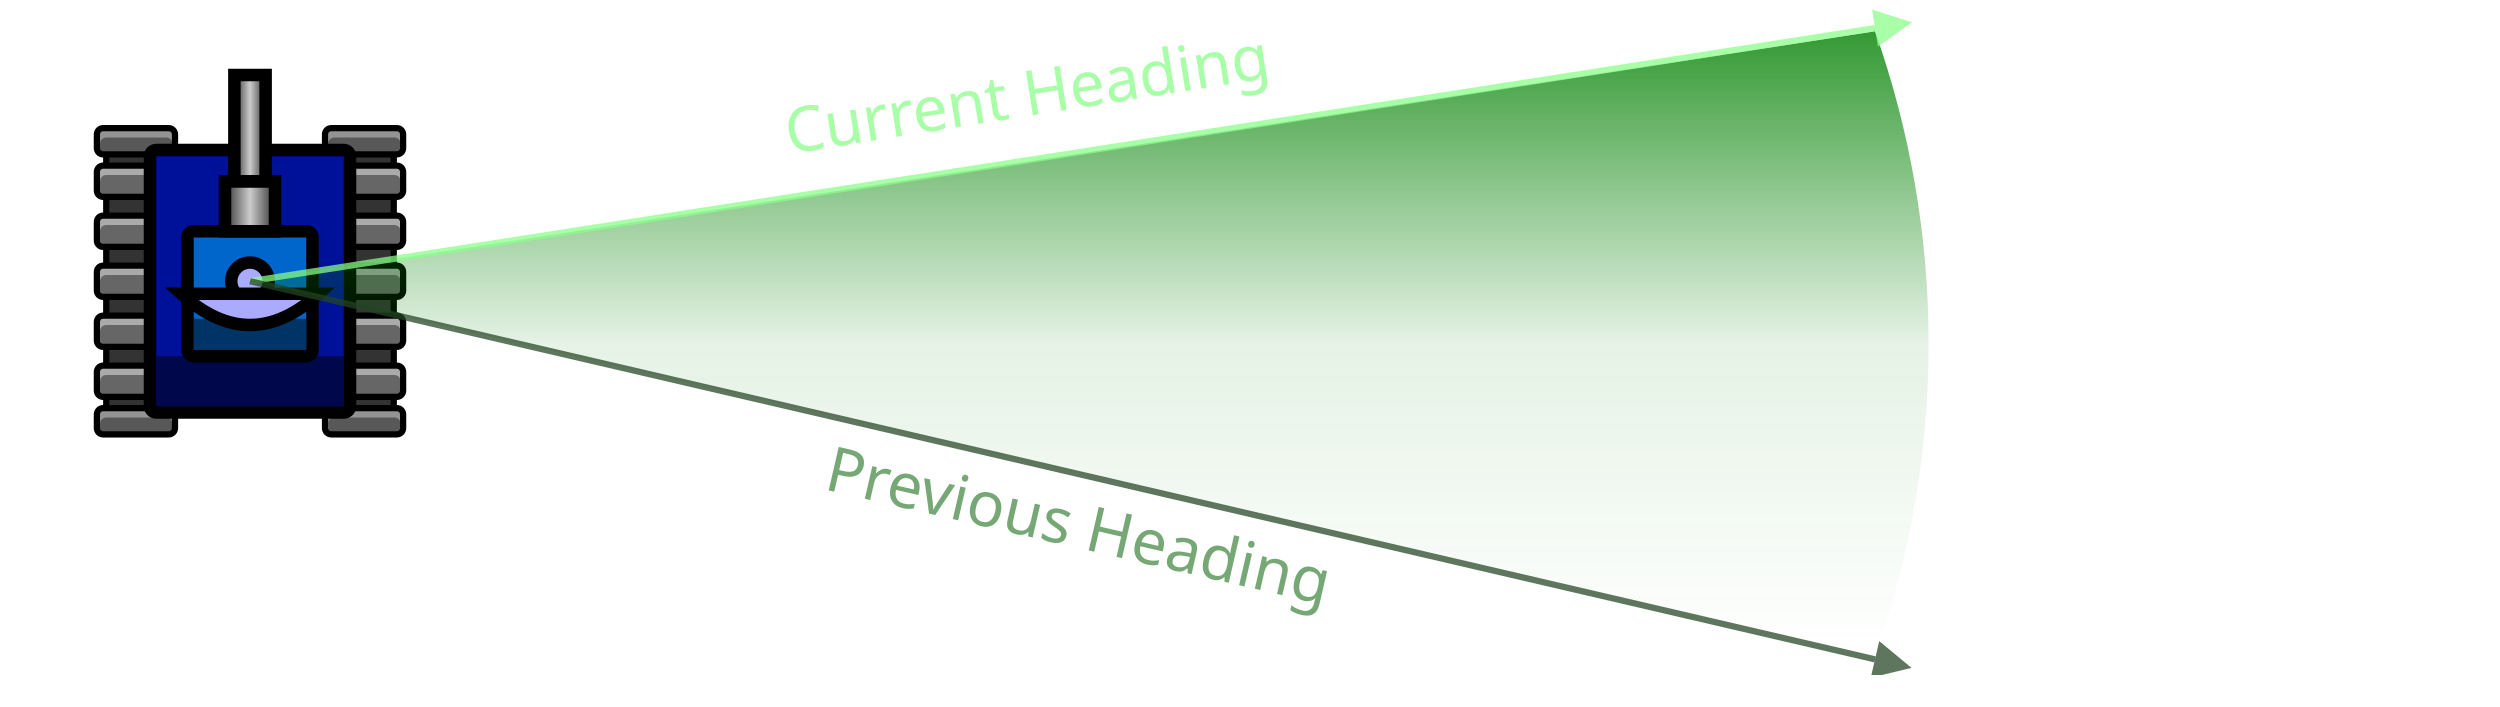
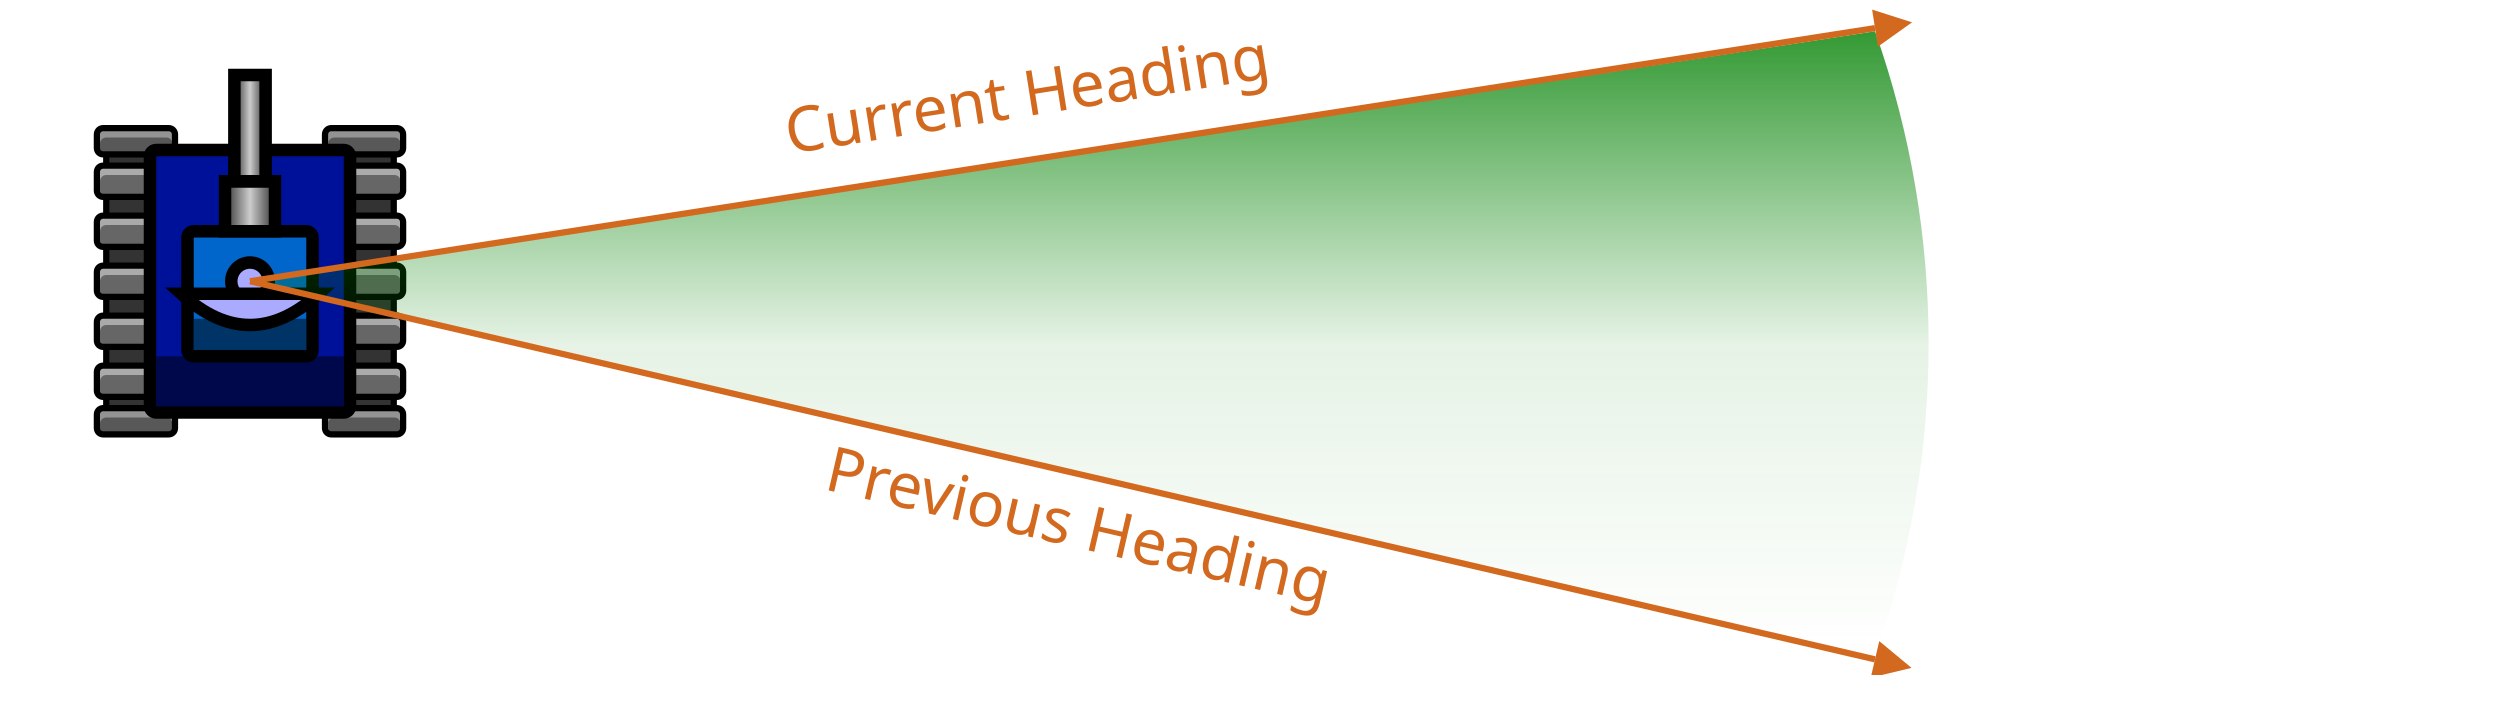
<svg xmlns="http://www.w3.org/2000/svg" version="1.1" width="400" height="113" viewBox="0 0 4000 1130">
  <style>
        .text { font: 100px sans-serif; }
    </style>
  <use href="#tank" transform="translate(0,50)" />
  <use href="#radar-sweep" transform="translate(0,50)" />
  <use href="#arrows-with-text" transform="translate(0,-50)" />
  <defs>
    <style>
            .tank-body, .tank-turret, .tank-radar {
            transform-origin: 400px 400px;
            }
            .tank-body {
            transform: rotate(var(--body-rotation, 10deg));
            }
            .tank-turret {
            transform: rotate(var(--turret-rotation, 80deg));
            }
            .tank-radar {
            transform: rotate(var(--radar-rotation, 127deg));
            }
        </style>
    <linearGradient id="cannon-grad" x1="0%" y1="0%" x2="100%" y2="0%">
      <stop offset="0%" stop-color="#333" />
      <stop offset="50%" stop-color="#CCC" />
      <stop offset="100%" stop-color="#333" />
    </linearGradient>
    <symbol id="link0">
      <rect x="5" y="55" width="125" height="25" fill="#aaaaaa" />
      <rect x="10" y="70" width="116" height="35" fill="#666666" rx="10" ry="10" />
      <rect x="5" y="55" width="125" height="50" fill="none" stroke="black" stroke-width="10" rx="10" ry="10" />
    </symbol>
    <symbol id="link30">
      <rect x="5" y="55" width="125" height="25" fill="#939393" />
      <rect x="10" y="70" width="116" height="30" fill="#585858" rx="10" ry="10" />
      <rect x="5" y="55" width="125" height="42" fill="none" stroke="black" stroke-width="10" rx="10" ry="10" />
    </symbol>
    <symbol id="link60">
      <rect x="5" y="55" width="125" height="20" fill="#555555" />
      <rect x="5" y="55" width="125" height="20" fill="none" stroke="black" stroke-width="10" rx="10" ry="10" />
    </symbol>
    <symbol id="main-track">
      <rect x="20" y="75" width="95" height="450" fill="#333333" stroke="black" stroke-width="10" />
    </symbol>
    <symbol id="track1">
      <use href="#main-track" />
      <use href="#link30" />
      <use href="#link0" y="60" />
      <use href="#link0" y="140" />
      <use href="#link0" y="220" />
      <use href="#link0" y="300" />
      <use href="#link0" y="380" />
      <use href="#link30" y="448" />
    </symbol>
    <symbol id="track2">
      <use href="#main-track" />
      <use href="#link60" />
      <use href="#link0" y="33" />
      <use href="#link0" y="113" />
      <use href="#link0" y="193" />
      <use href="#link0" y="273" />
      <use href="#link0" y="353" />
      <use href="#link0" y="433" />
    </symbol>
    <symbol id="track3">
      <use href="#main-track" />
      <use href="#link0" y="7" />
      <use href="#link0" y="87" />
      <use href="#link0" y="167" />
      <use href="#link0" y="247" />
      <use href="#link0" y="327" />
      <use href="#link0" y="407" />
      <use href="#link60" y="470" />
    </symbol>
    <symbol id="body">
      <use href="#track1" x="150" y="100" />
      <use href="#track1" x="515" y="100" />
      <rect x="240" y="190" width="320" height="420" fill="#019" stroke="black" stroke-width="20" rx="10" ry="10" />
      <rect x="250" y="520" width="300" height="80" fill="black" opacity="0.5" />
    </symbol>
    <symbol id="turret">
      <rect x="300" y="320" width="200" height="200" fill="#06C" stroke="black" stroke-width="20" rx="10" ry="10" />
      <rect x="310" y="460" width="180" height="50" fill="black" opacity="0.5" />
      <rect x="360" y="240" width="80" height="80" fill="url(#cannon-grad)" stroke="black" stroke-width="20" />
      <rect x="375" y="70" width="50" height="170" fill="url(#cannon-grad)" stroke="black" stroke-width="20" />
    </symbol>
    <symbol id="radar">
      <circle cx="400" cy="400" r="30" fill="#AAF" stroke="black" stroke-width="20" />
      <path d="M 290 420 q 110 100 220 0 z" fill="#AAF" stroke="black" stroke-width="20" />
    </symbol>
    <symbol id="tank">
      <use class="tank-body" href="#body" />
      <use class="tank-turret" href="#turret" />
      <use class="tank-radar" href="#radar" />
    </symbol>
    <defs>
      <linearGradient id="sweepGrad" gradientUnits="userSpaceOnUse" x1="0" y1="0" x2="0" y2="1000">
        <stop offset="0%" stop-color="green" stop-opacity="0.8" />
        <stop offset="50%" stop-color="green" stop-opacity="0.1" />
        <stop offset="100%" stop-color="green" stop-opacity="0" />
      </linearGradient>
      <clipPath id="sector">
        <path d="                     M 400 400                     L 3000 0                     A -1500 -1500 0 0 1 3000 1000                     Z" />
      </clipPath>
    </defs>
    <symbol id="radar-sweep">
      <rect x="0" y="0" width="4000" height="4000" fill="url(#sweepGrad)" clip-path="url(#sector)" />
    </symbol>
    <symbol id="arrows-with-text">
      <marker id="arrow-head-1" markerWidth="20" markerHeight="20" refX="6" refY="3" orient="auto">
-         <polygon points="6 0, 12 3, 6 6" fill="#8F8B" />
+         <polygon points="6 0, 12 3, 6 6" fill="chocolate" />
      </marker>
      <marker id="arrow-head-2" markerWidth="20" markerHeight="20" refX="6" refY="3" orient="auto">
-         <polygon points="6 0, 12 3, 6 6" fill="#242B" />
+         <polygon points="6 0, 12 3, 6 6" fill="chocolate" />
      </marker>
-       <line x1="400" y1="500" x2="3000" y2="95" stroke="#8F8B" stroke-width="10" marker-end="url(#arrow-head-1)" />
-       <line x1="400" y1="500" x2="3000" y2="1105" stroke="#242B" stroke-width="10" marker-end="url(#arrow-head-2)" />
-       <text x="1200" y="490" class="text" fill="#8F8B" transform="rotate(-9)">Current Heading</text>
-       <text x="1470" y="515" class="text" fill="#484B" transform="rotate(13)">Previous Heading</text>
+       <line x1="400" y1="500" x2="3000" y2="95" stroke="chocolate" stroke-width="10" marker-end="url(#arrow-head-1)" />
+       <line x1="400" y1="500" x2="3000" y2="1105" stroke="chocolate" stroke-width="10" marker-end="url(#arrow-head-2)" />
+       <text x="1200" y="490" class="text" fill="chocolate" transform="rotate(-9)">Current Heading</text>
+       <text x="1470" y="515" class="text" fill="chocolate" transform="rotate(13)">Previous Heading</text>
    </symbol>
  </defs>
</svg>
